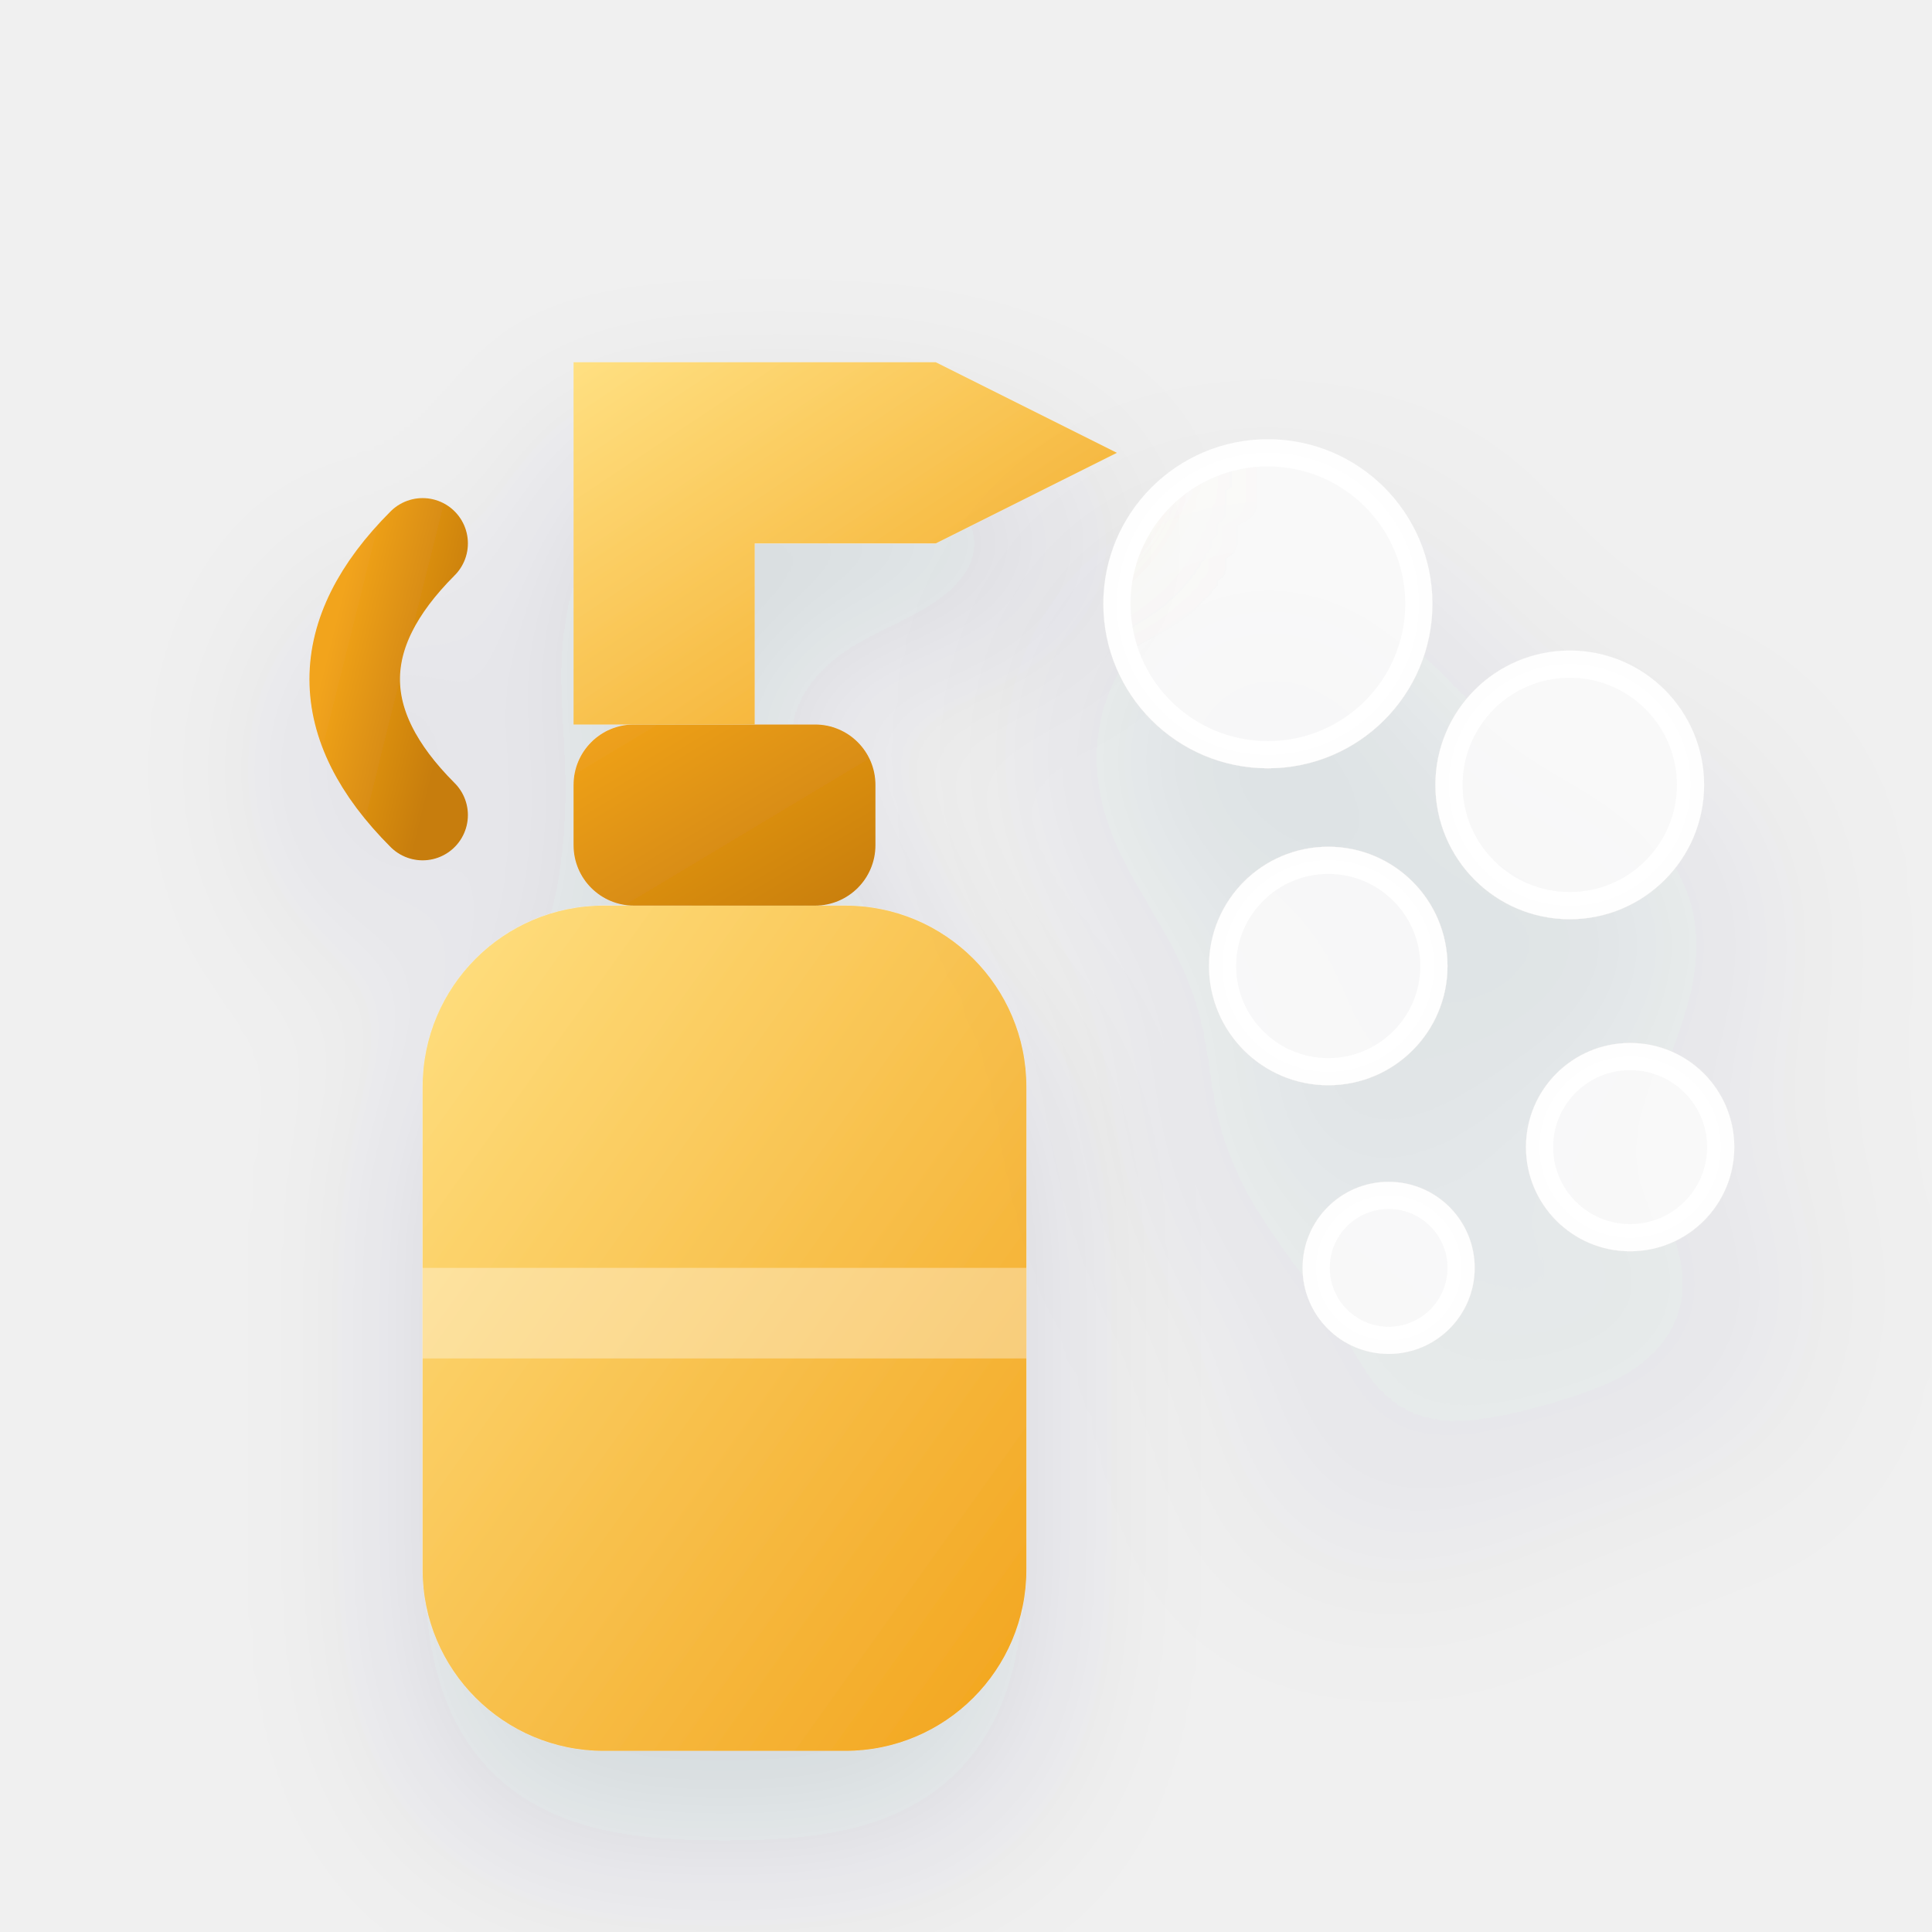
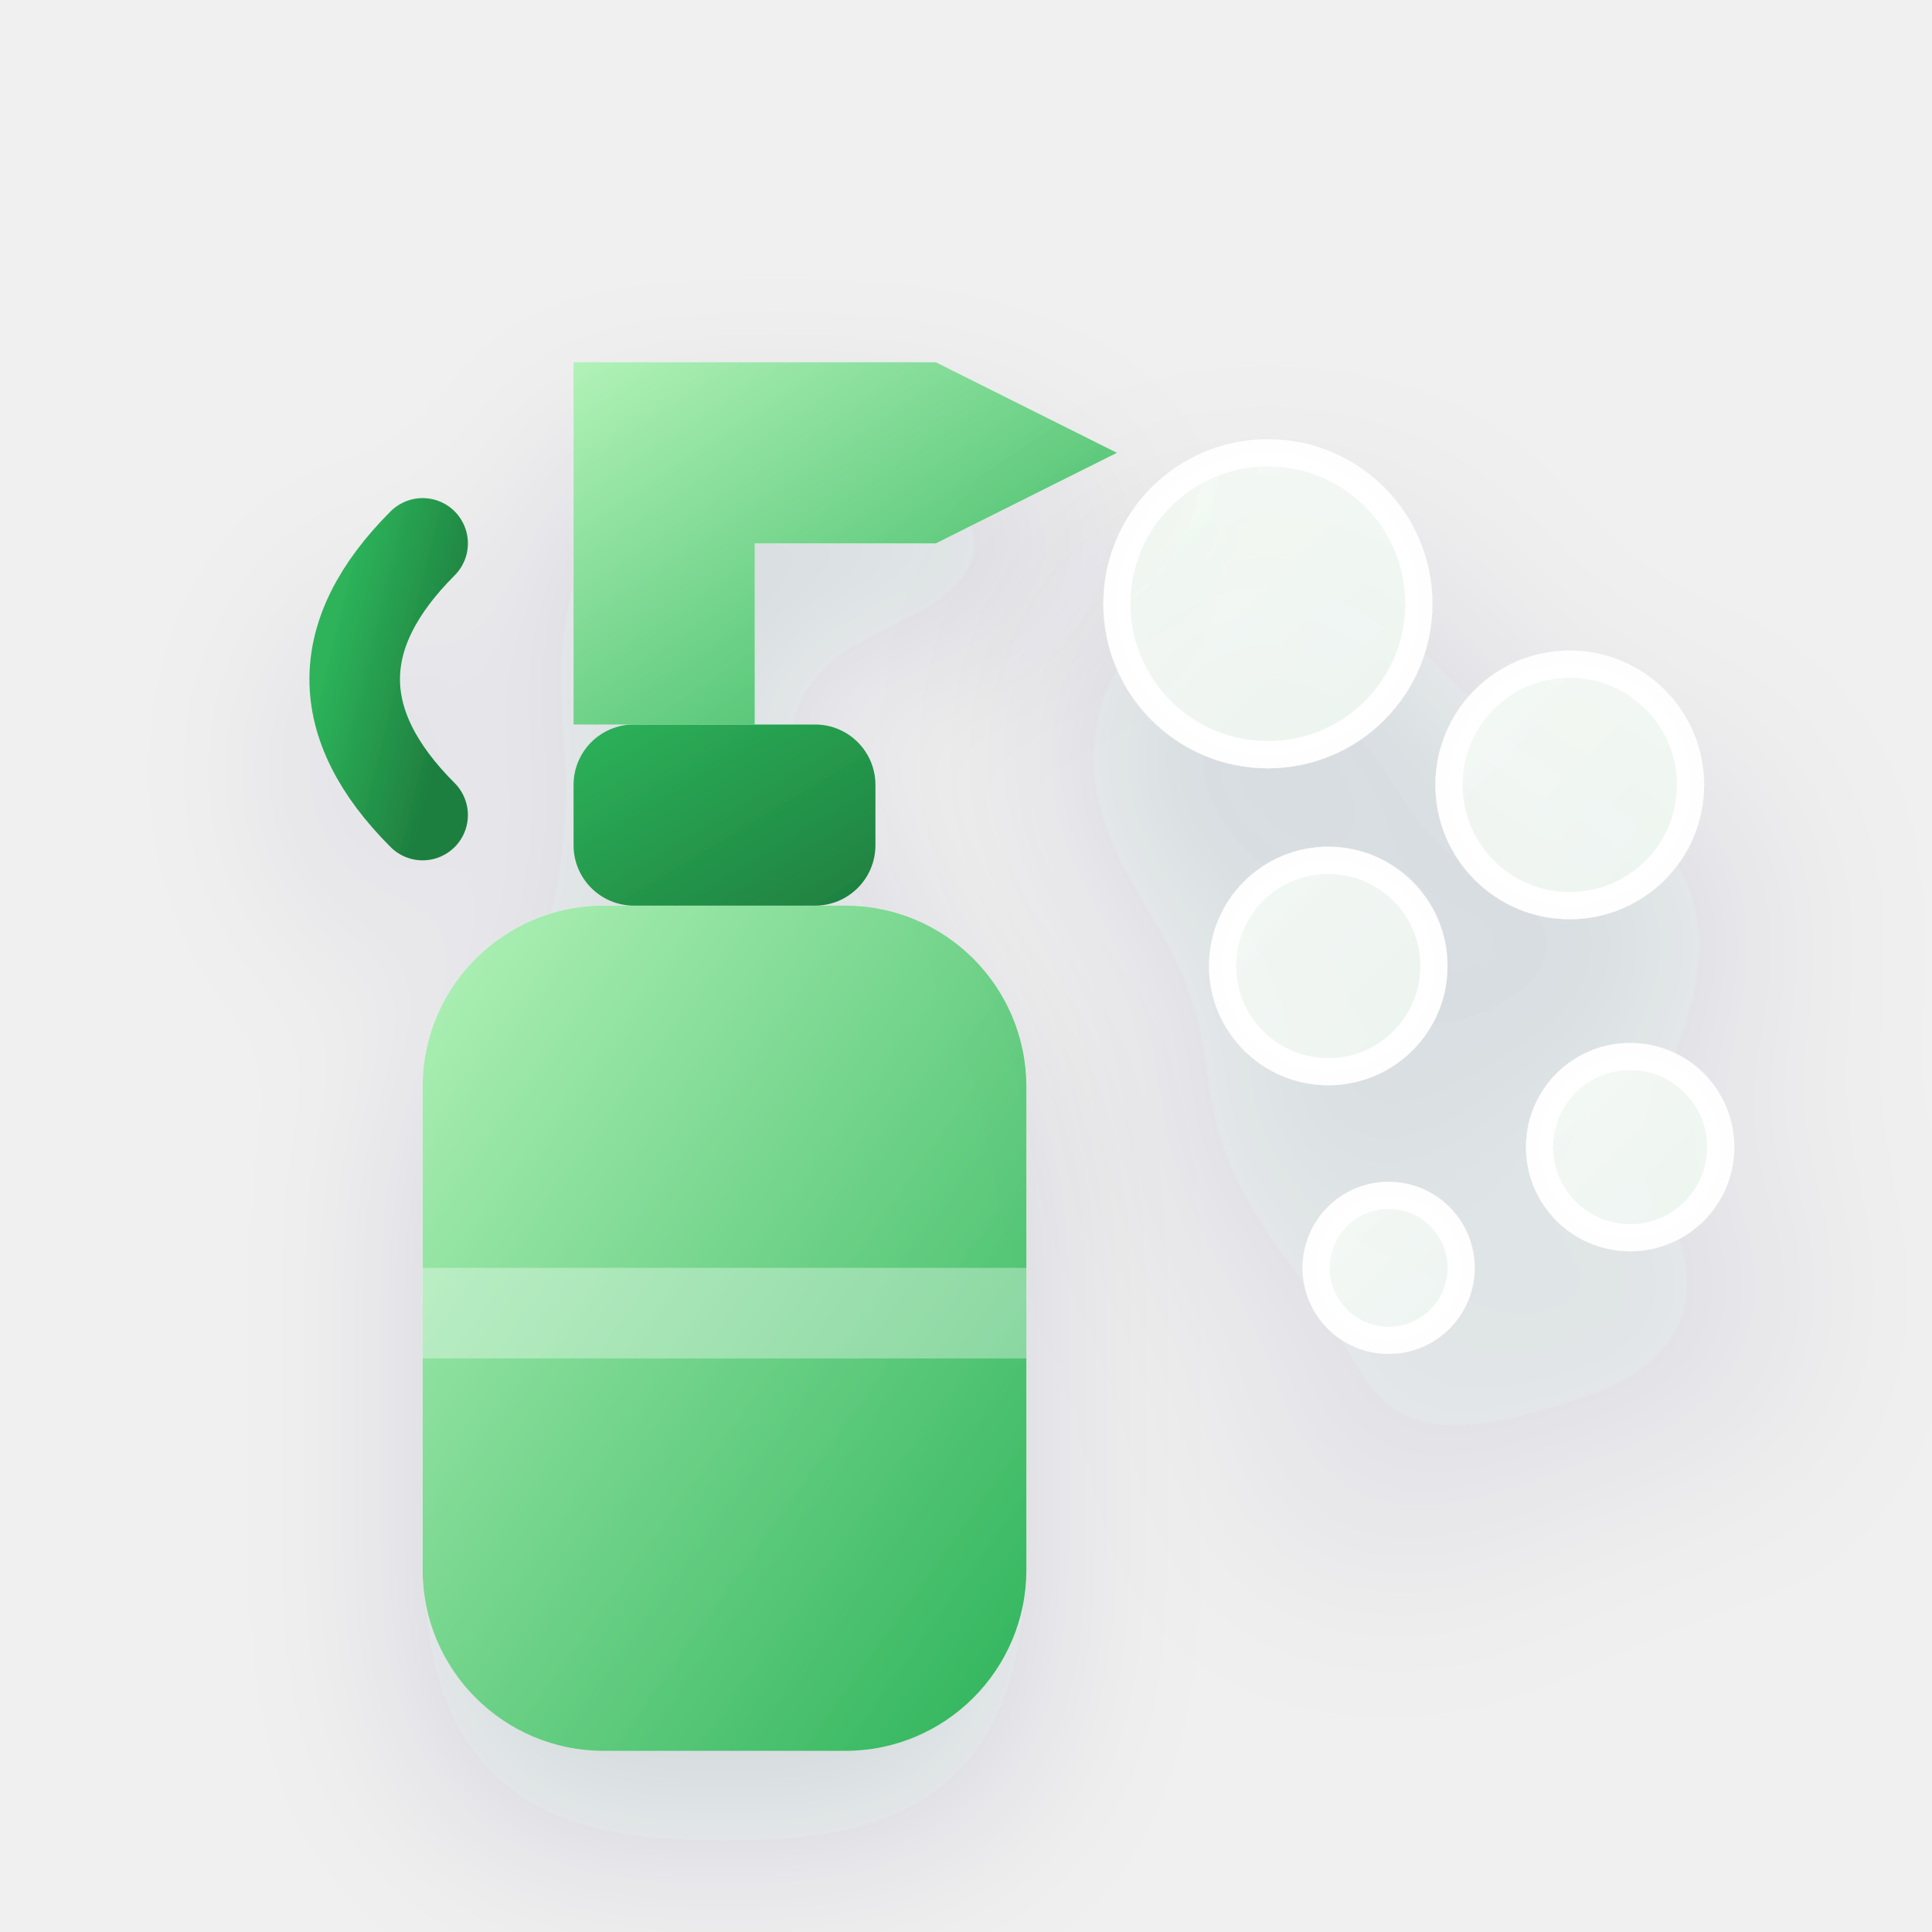
<svg xmlns="http://www.w3.org/2000/svg" xmlns:xlink="http://www.w3.org/1999/xlink" viewBox="0 0 64 64" width="64" height="64">
  <defs>
    <linearGradient id="mf-spray-tan-g" x1="0" y1="0" x2="1" y2="1">
-       <stop offset="0" stop-color="#FFE082" />
-       <stop offset="1" stop-color="#F2A41C" />
+       <stop offset="0" stop-color="#B2F2B8" />
+       <stop offset="1" stop-color="#2DB35A" />
    </linearGradient>
    <linearGradient id="mf-spray-tan-g2" x1="0" y1="0" x2="1" y2="1">
-       <stop offset="0" stop-color="#F2A41C" />
-       <stop offset="1" stop-color="#C77D0A" />
+       <stop offset="0" stop-color="#2DB35A" />
+       <stop offset="1" stop-color="#1E7F3F" />
    </linearGradient>
    <filter id="mf-spray-tan-blur" x="-30%" y="-30%" width="160%" height="160%">
      <feGaussianBlur stdDeviation="2.4" />
    </filter>
    <filter id="mf-spray-tan-sh" x="-40%" y="-40%" width="180%" height="200%">
-       <feDropShadow dx="0" dy="5" stdDeviation="4" flood-color="#1E3A5F" flood-opacity=".16" />
+       <feDropShadow dx="0" dy="5" stdDeviation="4" flood-color="#1E3A5F" flood-opacity=".22" />
    </filter>
    <filter id="mf-spray-tan-sh2" x="-40%" y="-40%" width="180%" height="200%">
      <feDropShadow dx="0" dy="3" stdDeviation="3" flood-color="#1E3A5F" flood-opacity=".12" />
    </filter>
  </defs>
  <defs>
    <g id="mf-spray-tan-b">
      <rect x="14" y="30" width="20" height="28" rx="6" fill="url(#mf-spray-tan-g)" />
      <rect x="19" y="24" width="10" height="6" rx="2" fill="url(#mf-spray-tan-g2)" />
      <path d="M19 12h12l6 3-6 3h-6v6h-6Z" fill="url(#mf-spray-tan-g)" />
      <path d="M14 18c-3 3-3 6 0 9" fill="none" stroke="url(#mf-spray-tan-g2)" stroke-width="3" stroke-linecap="round" />
      <path d="M14 42h20v3H14Z" fill="#fff" fill-opacity=".35" />
    </g>
    <clipPath id="mf-spray-tan-c">
      <path d="M37 20a5 5 0 1 0 10 0a5 5 0 1 0 -10 0Z" />
      <path d="M48 26a4 4 0 1 0 8 0a4 4 0 1 0 -8 0Z" />
      <path d="M40.5 32a3.5 3.5 0 1 0 7 0a3.5 3.5 0 1 0 -7 0Z" />
      <path d="M51 38a3 3 0 1 0 6 0a3 3 0 1 0 -6 0Z" />
      <path d="M43.6 42a2.4 2.4 0 1 0 4.8 0a2.4 2.4 0 1 0 -4.8 0Z" />
    </clipPath>
  </defs>
-   <g filter="url(#mf-spray-tan-sh2)">
-     <use href="#mf-spray-tan-b" xlink:href="#mf-spray-tan-b" />
-   </g>
-   <g filter="url(#mf-spray-tan-sh)">
-     <g clip-path="url(#mf-spray-tan-c)">
-       <rect width="64" height="64" fill="#fff" fill-opacity=".35" />
-       <use href="#mf-spray-tan-b" xlink:href="#mf-spray-tan-b" filter="url(#mf-spray-tan-blur)" opacity=".85" />
+   <g transform="">
+     <g filter="url(#mf-spray-tan-sh2)">
+       <use href="#mf-spray-tan-b" xlink:href="#mf-spray-tan-b" />
    </g>
-     <path d="M37 20a5 5 0 1 0 10 0a5 5 0 1 0 -10 0Z" fill="#fff" fill-opacity=".48" />
-     <path d="M48 26a4 4 0 1 0 8 0a4 4 0 1 0 -8 0Z" fill="#fff" fill-opacity=".48" />
-     <path d="M40.5 32a3.5 3.5 0 1 0 7 0a3.5 3.5 0 1 0 -7 0Z" fill="#fff" fill-opacity=".48" />
-     <path d="M51 38a3 3 0 1 0 6 0a3 3 0 1 0 -6 0Z" fill="#fff" fill-opacity=".48" />
-     <path d="M43.6 42a2.4 2.4 0 1 0 4.8 0a2.4 2.4 0 1 0 -4.8 0Z" fill="#fff" fill-opacity=".48" />
-     <path d="M37 20a5 5 0 1 0 10 0a5 5 0 1 0 -10 0Z" fill="none" stroke="#fff" stroke-opacity=".95" stroke-width=".9" />
-     <path d="M48 26a4 4 0 1 0 8 0a4 4 0 1 0 -8 0Z" fill="none" stroke="#fff" stroke-opacity=".95" stroke-width=".9" />
-     <path d="M40.5 32a3.5 3.5 0 1 0 7 0a3.5 3.5 0 1 0 -7 0Z" fill="none" stroke="#fff" stroke-opacity=".95" stroke-width=".9" />
-     <path d="M51 38a3 3 0 1 0 6 0a3 3 0 1 0 -6 0Z" fill="none" stroke="#fff" stroke-opacity=".95" stroke-width=".9" />
-     <path d="M43.6 42a2.4 2.4 0 1 0 4.8 0a2.4 2.4 0 1 0 -4.8 0Z" fill="none" stroke="#fff" stroke-opacity=".95" stroke-width=".9" />
-     <g fill="#fff" fill-opacity=".92" />
+     <g filter="url(#mf-spray-tan-sh)">
+       <g clip-path="url(#mf-spray-tan-c)">
+         <rect width="64" height="64" fill="#fff" fill-opacity=".35" />
+         <use href="#mf-spray-tan-b" xlink:href="#mf-spray-tan-b" filter="url(#mf-spray-tan-blur)" opacity=".85" />
+       </g>
+       <path d="M37 20a5 5 0 1 0 10 0a5 5 0 1 0 -10 0Z" fill="url(#mf-spray-tan-g)" fill-opacity=".10" />
+       <path d="M37 20a5 5 0 1 0 10 0a5 5 0 1 0 -10 0Z" fill="#fff" fill-opacity=".46" />
+       <path d="M48 26a4 4 0 1 0 8 0a4 4 0 1 0 -8 0Z" fill="url(#mf-spray-tan-g)" fill-opacity=".10" />
+       <path d="M48 26a4 4 0 1 0 8 0a4 4 0 1 0 -8 0Z" fill="#fff" fill-opacity=".46" />
+       <path d="M40.5 32a3.5 3.5 0 1 0 7 0a3.5 3.5 0 1 0 -7 0Z" fill="url(#mf-spray-tan-g)" fill-opacity=".10" />
+       <path d="M40.5 32a3.5 3.5 0 1 0 7 0a3.5 3.5 0 1 0 -7 0Z" fill="#fff" fill-opacity=".46" />
+       <path d="M51 38a3 3 0 1 0 6 0a3 3 0 1 0 -6 0Z" fill="url(#mf-spray-tan-g)" fill-opacity=".10" />
+       <path d="M51 38a3 3 0 1 0 6 0a3 3 0 1 0 -6 0Z" fill="#fff" fill-opacity=".46" />
+       <path d="M43.6 42a2.4 2.4 0 1 0 4.8 0a2.4 2.4 0 1 0 -4.8 0Z" fill="url(#mf-spray-tan-g)" fill-opacity=".10" />
+       <path d="M43.6 42a2.4 2.4 0 1 0 4.8 0a2.4 2.4 0 1 0 -4.8 0Z" fill="#fff" fill-opacity=".46" />
+       <path d="M37 20a5 5 0 1 0 10 0a5 5 0 1 0 -10 0Z" fill="none" stroke="#fff" stroke-opacity=".95" stroke-width=".9" />
+       <path d="M48 26a4 4 0 1 0 8 0a4 4 0 1 0 -8 0Z" fill="none" stroke="#fff" stroke-opacity=".95" stroke-width=".9" />
+       <path d="M40.5 32a3.5 3.5 0 1 0 7 0a3.5 3.5 0 1 0 -7 0Z" fill="none" stroke="#fff" stroke-opacity=".95" stroke-width=".9" />
+       <path d="M51 38a3 3 0 1 0 6 0a3 3 0 1 0 -6 0Z" fill="none" stroke="#fff" stroke-opacity=".95" stroke-width=".9" />
+       <path d="M43.6 42a2.4 2.4 0 1 0 4.8 0a2.4 2.4 0 1 0 -4.8 0Z" fill="none" stroke="#fff" stroke-opacity=".95" stroke-width=".9" />
+       <g fill="#fff" fill-opacity=".92" />
+     </g>
  </g>
</svg>
